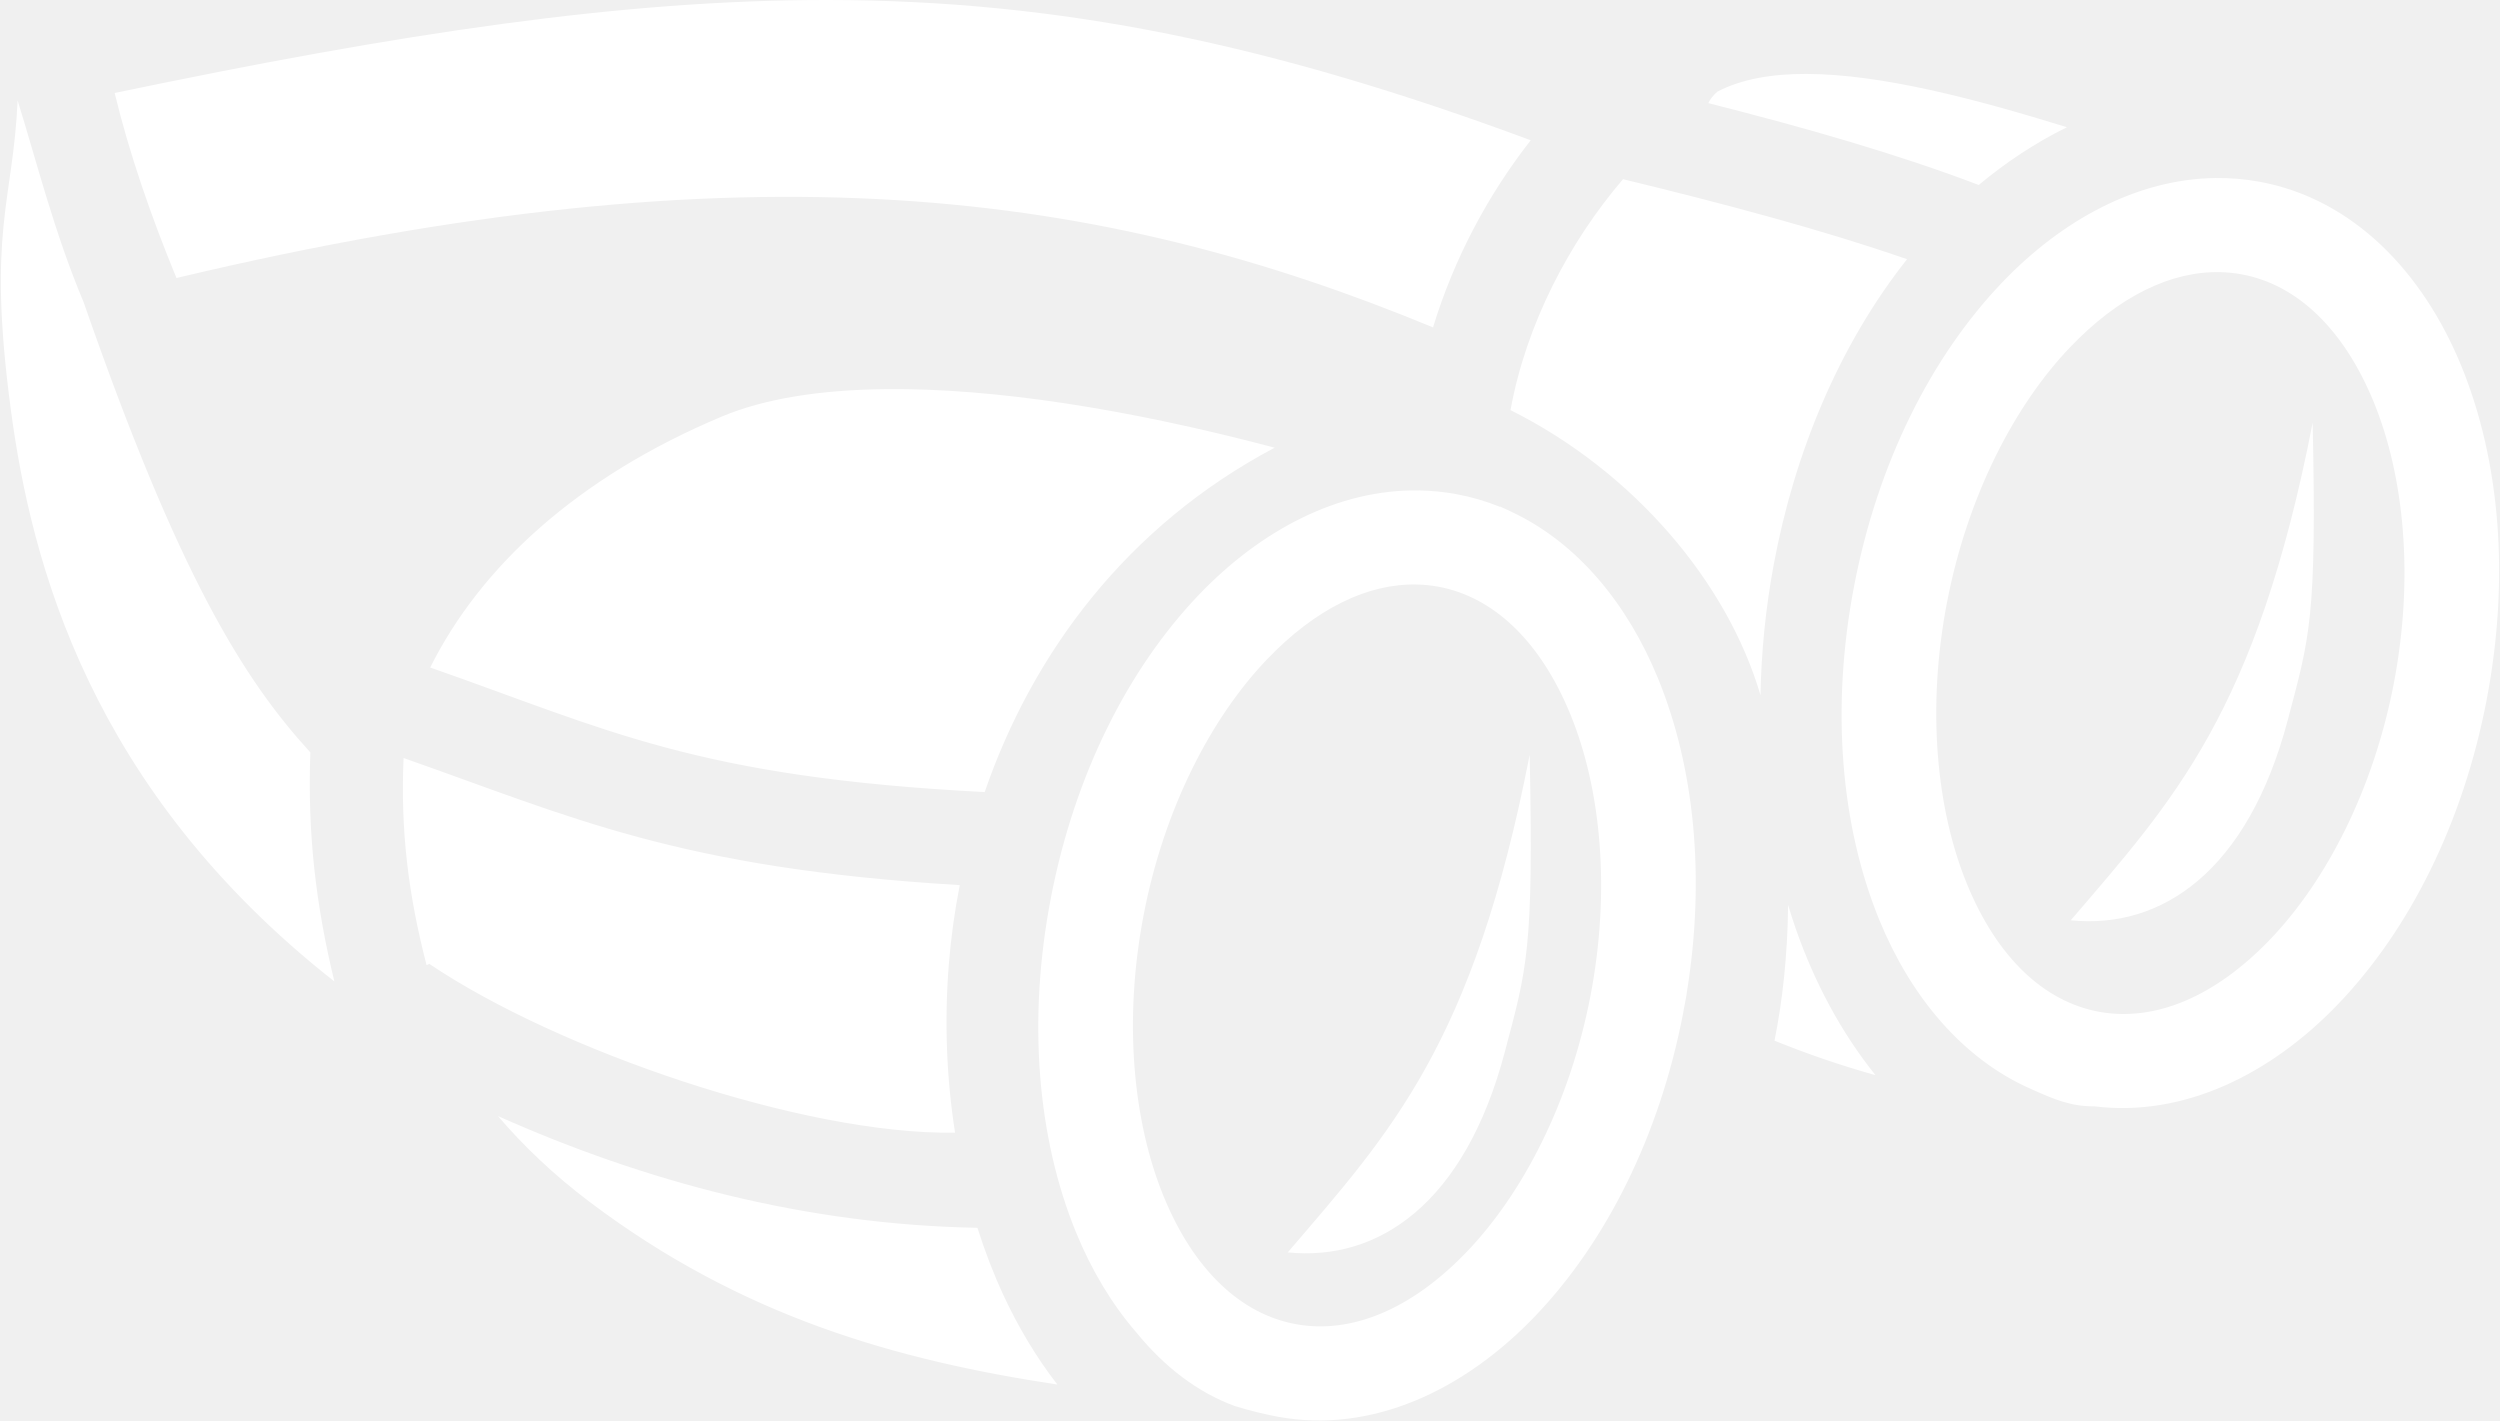
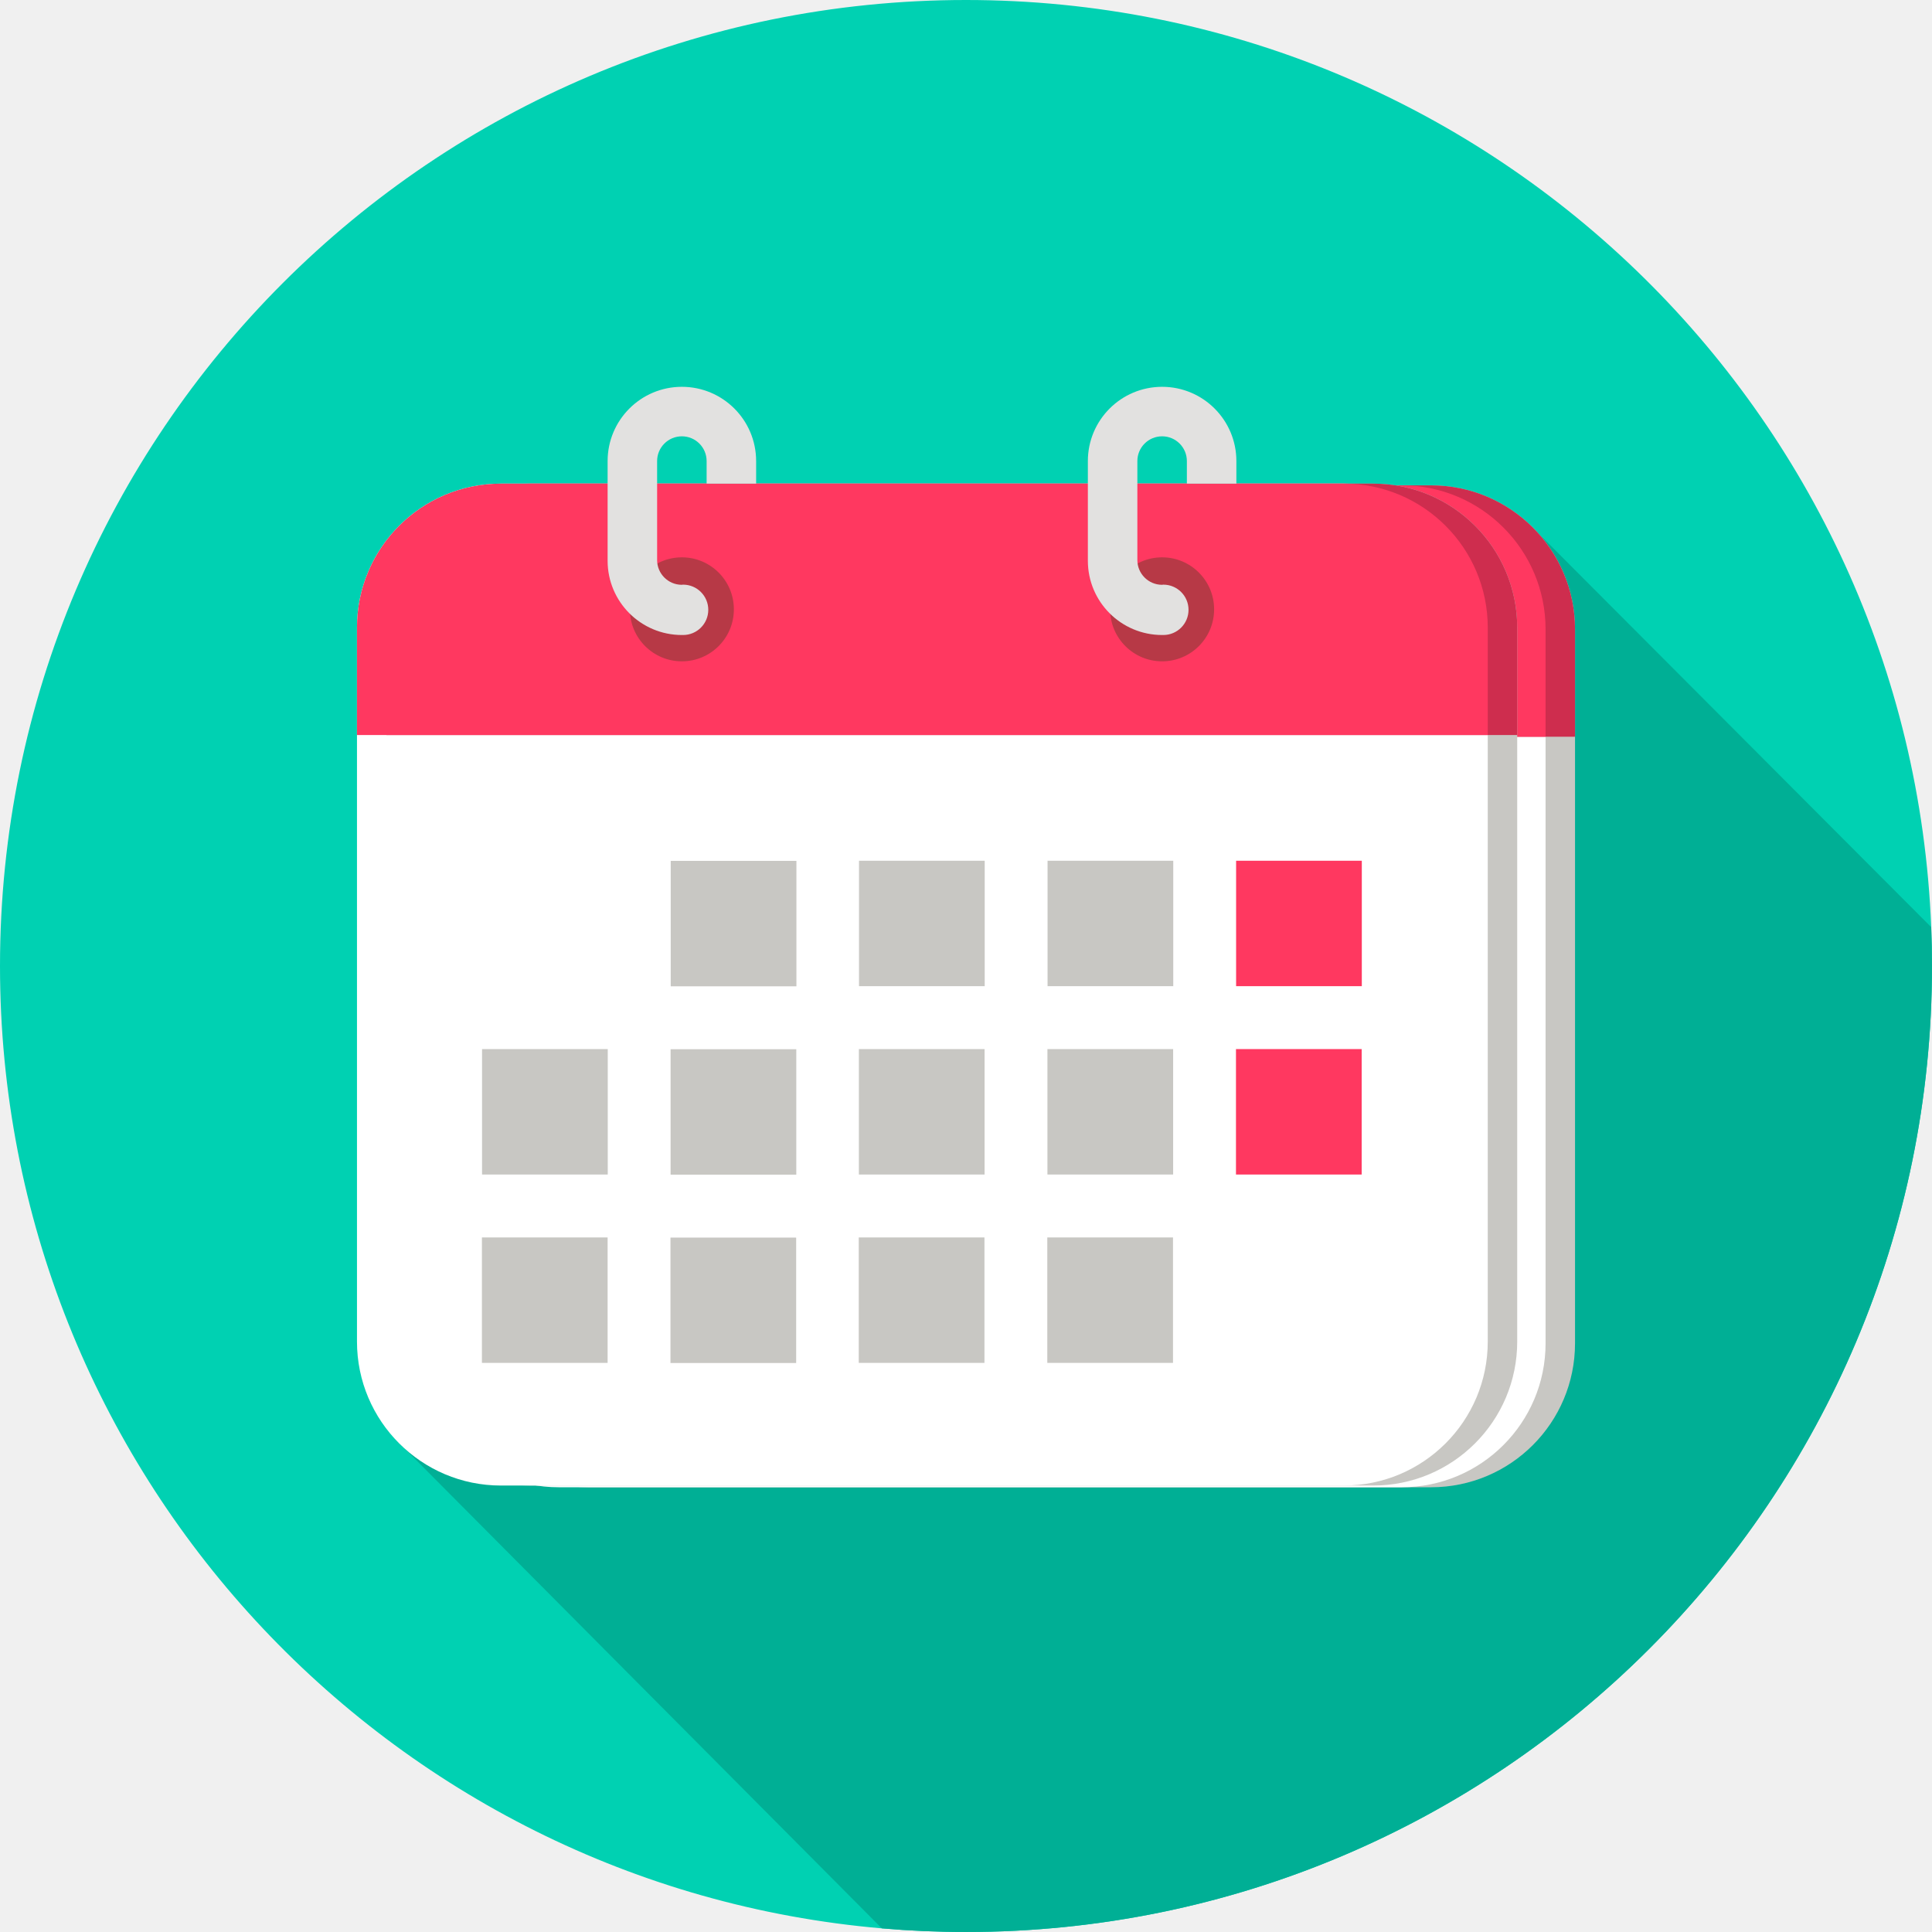
- <svg xmlns="http://www.w3.org/2000/svg" width="1.276in" height="0.725in" viewBox="0 0 32.399 18.421" version="1.1" id="svg8">
-   <defs id="defs2" />
-   <g id="layer1" transform="translate(-3.479785,-261.9639)">
-     <g id="g3795" transform="matrix(0.06793722,0,0,0.06793722,2.651678,254.0405)">
-       <path id="path3783" d="m 169.976,116.628 c -39.044,-0.035 -81.332,6.312 -136.06,17.752 2.786,11.553 6.997,23.69 11.796,35.318 109.813,-26.153 176.85,-16.624 239.863,9.426 4.03,-13.23 10.572,-25.413 18.648,-35.72 -49.595,-18.4 -89.864,-26.737 -134.246,-26.776 z m 186.87,14.11 c -6.61,-0.015 -12.398,0.99 -16.982,3.376 -0.79,0.68 -1.384,1.442 -1.734,2.2 18.56,4.702 36.184,9.745 51.613,15.628 5.153,-4.313 10.78,-8.04 16.833,-11.027 -17.658,-5.47 -35.56,-10.142 -49.732,-10.175 z m -341.454,5.063 c -0.89,19.648 -5.877,24.76 -1.288,59.096 3.89,29.1 15.095,72.413 61.754,109.08 -3.517,-14.455 -5.16,-28.265 -4.587,-43.724 -12.806,-14.01 -25.166,-33.834 -43.268,-85.906 -5.63,-13.404 -8.834,-26.383 -12.612,-38.547 z m 419.545,14.81 c -14.962,0.188 -29.31,7.998 -40.727,19.942 -13.532,14.156 -23.72,34.396 -28.234,57.824 -4.516,23.427 -2.557,45.88 4.785,63.843 5.976,14.622 15.925,26.615 29.078,32.332 h 0.002 c 4.374,1.97 7.517,3.288 12,3.265 17.044,2.097 33.69,-6.112 46.593,-19.61 13.533,-14.158 23.717,-34.396 28.233,-57.824 4.515,-23.426 2.56,-45.88 -4.78,-63.842 -7.343,-17.963 -20.684,-31.962 -38.59,-35.227 a 43.482,43.482 0 0 0 -8.36,-0.702 z m -113.092,0.222 c -10.18,11.86 -18.49,27.615 -21.48,44.08 23.602,11.794 41.428,32.958 47.72,54.432 0.148,-8.285 0.985,-16.61 2.5,-24.8 3.964,-21.45 12.488,-42.035 25.476,-58.436 -15.95,-5.543 -34.613,-10.52 -54.215,-15.277 z m 114.053,17.745 a 25.86,25.86 0 0 1 3.993,0.41 c 10.53,1.92 19.517,10.35 25.285,24.46 5.768,14.112 7.704,33.376 3.786,53.706 -3.918,20.33 -12.897,37.605 -23.527,48.726 -10.632,11.12 -22.15,15.812 -32.68,13.892 -10.53,-1.92 -19.517,-10.352 -25.284,-24.463 -5.768,-14.11 -7.702,-33.373 -3.783,-53.703 3.918,-20.33 12.894,-37.604 23.525,-48.725 9.302,-9.73 19.28,-14.54 28.685,-14.302 z m -254.61,22.328 c -12.71,0.12 -23.37,1.835 -31.446,5.224 -27.724,11.638 -46.134,28.764 -55.694,47.918 33.88,11.845 50.606,20.93 105.842,23.778 9.12,-26.446 27.087,-50.78 55.36,-65.742 -28.42,-7.515 -53.842,-11.37 -74.063,-11.177 z m 272.198,6.406 c -10.734,55.258 -26.578,72.102 -46.178,94.99 17.267,1.758 33.788,-9.264 41.44,-38.276 4.17,-15.812 5.536,-19.187 4.74,-56.715 z m -170.577,12.913 -0.066,0.022 c -15.41,-0.246 -30.24,7.657 -41.977,19.933 -13.532,14.157 -23.72,34.395 -28.234,57.823 -4.515,23.428 -2.557,45.882 4.785,63.844 2.92,7.144 6.79,13.658 11.517,19.12 5.406,6.65 11.756,11.463 18.757,14.042 2.697,0.853 5.81,1.6 8.315,2.065 17.906,3.266 35.553,-5.08 49.085,-19.237 13.532,-14.157 23.717,-34.397 28.232,-57.825 0.216,-1.492 0.55,-2.617 0.717,-4.068 3.55,-21.95 1.418,-42.855 -5.498,-59.775 -5.793,-14.175 -15.324,-25.876 -27.885,-31.788 -0.753,-0.37 -1.52,-0.728 -2.305,-1.068 v 0.062 a 43.235,43.235 0 0 0 -8.4,-2.434 43.435,43.435 0 0 0 -6.975,-0.693 8.534,8.534 0 0 1 -0.067,-0.022 z m -0.355,17.98 a 25.85,25.85 0 0 1 3.992,0.41 c 10.53,1.92 19.518,10.353 25.285,24.464 5.768,14.11 7.703,33.373 3.785,53.703 -3.918,20.33 -12.896,37.604 -23.527,48.724 -10.63,11.12 -22.147,15.813 -32.678,13.893 -10.53,-1.92 -19.517,-10.35 -25.285,-24.46 -5.767,-14.112 -7.7,-33.376 -3.783,-53.706 3.918,-20.33 12.895,-37.603 23.525,-48.724 9.302,-9.73 19.282,-14.54 28.686,-14.304 z m 21.47,32.497 c -10.736,55.26 -26.58,72.102 -46.18,94.99 17.268,1.76 33.787,-9.263 41.438,-38.275 4.17,-15.812 5.537,-19.187 4.74,-56.715 z m -214.96,0.62 c -0.603,14.054 0.94,26.203 4.392,39.542 l 0.516,-0.246 c 24.38,16.45 71.385,32.672 100.367,32.224 -1.63,-10.355 -2.06,-21.19 -1.193,-32.12 a 134.61,134.61 0 0 1 2.087,-15.135 c -53.818,-3.222 -74.207,-13.057 -106.168,-24.264 z m 264.29,28.05 c -0.09,9.523 -1.072,18.374 -2.595,25.904 a 179.038,179.038 0 0 0 19.27,6.586 c -6.608,-8.252 -11.652,-17.756 -15.186,-27.88 -0.53,-1.522 -1.022,-3.06 -1.488,-4.61 z m -246.27,40.3 c 4.936,5.788 10.722,11.266 17.384,16.3 29.055,21.964 58.6,30.283 89.398,34.95 -4.006,-5.177 -7.465,-10.95 -10.33,-17.138 -1.89,-4.08 -3.525,-8.36 -4.93,-12.783 -32.872,-0.606 -63.45,-8.824 -91.523,-21.33 z" style="fill:#ffffff" />
+ <svg xmlns="http://www.w3.org/2000/svg" width="1.42in" height="1.42in" viewBox="0 0 36.077 36.077" version="1.1" id="svg8">
+   <defs id="defs2">
+     <clipPath id="clipPath3715" clipPathUnits="userSpaceOnUse">
+       <path id="path3713" d="M 0,566 H 800 V 0 H 0 Z" />
+     </clipPath>
+     <linearGradient id="linearGradient3739" spreadMethod="pad" gradientTransform="matrix(162.3831,-152.5418,-152.5418,-162.3831,379.8535,294.4355)" gradientUnits="userSpaceOnUse" y2="0.009" x2="1.068" y1="0" x1="0">
+       <stop id="stop3733" offset="0" style="stop-opacity:1;stop-color:#00af95" />
+       <stop id="stop3735" offset="1" style="stop-opacity:1;stop-color:#00af95" />
+       <stop id="stop3737" offset="1" style="stop-opacity:0;stop-color:#009b84" />
+     </linearGradient>
+     <clipPath id="clipPath3749" clipPathUnits="userSpaceOnUse">
+       <path id="path3747" d="M 0,566 H 800 V 0 H 0 Z" />
+     </clipPath>
+   </defs>
+   <g id="layer1" transform="translate(-2.466913,-253.5427)">
+     <g transform="matrix(0.08850544,0,0,-0.08850544,-14.89692,296.6281)" id="g3707">
+       <g id="g3709">
+         <g clip-path="url(#clipPath3715)" id="g3711">
+           <g transform="translate(603.8105,283)" id="g3717">
+             <path id="path3719" style="fill:#00d1b2;fill-opacity:1;fill-rule:nonzero;stroke:none" d="m 0,0 c 0,-112.562 -91.249,-203.811 -203.811,-203.811 -5.983,0 -11.903,0.257 -17.758,0.764 -104.247,8.994 -186.052,96.47 -186.052,203.047 0,112.561 91.249,203.811 203.81,203.811 109.819,0 199.347,-86.859 203.646,-195.618 C -0.055,5.478 0,2.743 0,0" />
+           </g>
+         </g>
+       </g>
+       <g id="g3721">
+         <g id="g3723">
+           <g id="g3729">
+             <g id="g3731">
+               <path id="path3741" style="fill:url(#linearGradient3739);stroke:none" d="M 279.172,183.603 382.241,79.953 c 5.856,-0.506 11.775,-0.764 17.759,-0.764 v 0 c 112.562,0 203.811,91.249 203.811,203.811 v 0 c 0,2.743 -0.055,5.478 -0.166,8.193 v 0 l -83.037,83.258 z" />
+             </g>
+           </g>
+         </g>
+       </g>
+       <g id="g3743">
+         <g clip-path="url(#clipPath3749)" id="g3745">
+           <g transform="translate(528.498,354.0283)" id="g3751">
+             <path id="path3753" style="fill:#c8c7c3;fill-opacity:1;fill-rule:nonzero;stroke:none" d="m 0,0 v -150.629 c 0,-16.775 -13.602,-30.38 -30.379,-30.38 h -177.82 c -16.778,0 -30.379,13.605 -30.379,30.38 V 0 c 0,16.778 13.601,30.38 30.379,30.38 h 177.82 C -13.602,30.38 0,16.778 0,0" />
+           </g>
+           <g transform="translate(522.2842,354.0283)" id="g3755">
+             <path id="path3757" style="fill:#ffffff;fill-opacity:1;fill-rule:nonzero;stroke:none" d="m 0,0 v -150.629 c 0,-16.775 -13.602,-30.38 -30.38,-30.38 h -177.819 c -16.778,0 -30.379,13.605 -30.379,30.38 V 0 c 0,16.778 13.601,30.38 30.379,30.38 H -30.38 C -13.602,30.38 0,16.778 0,0" />
+           </g>
+           <g transform="translate(528.498,354.0283)" id="g3759">
+             <path id="path3761" style="fill:#ce2d4e;fill-opacity:1;fill-rule:nonzero;stroke:none" d="M 0,0 V -22.66 H -238.578 V 0 c 0,16.778 13.601,30.38 30.379,30.38 h 177.82 C -13.602,30.38 0,16.778 0,0" />
+           </g>
+           <g transform="translate(522.2842,354.0283)" id="g3763">
+             <path id="path3765" style="fill:#ff3860;fill-opacity:1;fill-rule:nonzero;stroke:none" d="M 0,0 V -22.66 H -238.578 V 0 c 0,16.778 13.601,30.38 30.379,30.38 H -30.38 C -13.602,30.38 0,16.778 0,0" />
+           </g>
+           <g transform="translate(516.3008,354.3906)" id="g3767">
+             <path id="path3769" style="fill:#c8c7c3;fill-opacity:1;fill-rule:nonzero;stroke:none" d="m 0,0 v -150.628 c 0,-16.777 -13.603,-30.38 -30.38,-30.38 h -177.819 c -16.778,0 -30.38,13.603 -30.38,30.38 V 0 c 0,16.778 13.602,30.38 30.38,30.38 H -30.38 C -13.603,30.38 0,16.778 0,0" />
+           </g>
+           <g transform="translate(510.0859,354.3906)" id="g3771">
+             <path id="path3773" style="fill:#ffffff;fill-opacity:1;fill-rule:nonzero;stroke:none" d="m 0,0 v -150.628 c 0,-16.777 -13.602,-30.38 -30.38,-30.38 h -177.818 c -16.778,0 -30.38,13.603 -30.38,30.38 V 0 c 0,16.778 13.602,30.38 30.38,30.38 H -30.38 C -13.602,30.38 0,16.778 0,0" />
+           </g>
+           <g transform="translate(516.3008,354.3906)" id="g3775">
+             <path id="path3777" style="fill:#ce2d4e;fill-opacity:1;fill-rule:nonzero;stroke:none" d="M 0,0 V -22.66 H -238.579 V 0 c 0,16.778 13.602,30.38 30.38,30.38 H -30.38 C -13.603,30.38 0,16.778 0,0" />
+           </g>
+           <g transform="translate(510.0859,354.3906)" id="g3779">
+             <path id="path3781" style="fill:#ff3860;fill-opacity:1;fill-rule:nonzero;stroke:none" d="M 0,0 V -22.66 H -238.578 V 0 c 0,16.778 13.602,30.38 30.38,30.38 H -30.38 C -13.602,30.38 0,16.778 0,0" />
+           </g>
+           <path id="path3783" style="fill:#c8c7c3;fill-opacity:1;fill-rule:nonzero;stroke:none" d="m 364.224,278.714 h -26.521 v 26.466 h 26.521 z" />
+           <path id="path3785" style="fill:#c8c7c3;fill-opacity:1;fill-rule:nonzero;stroke:none" d="m 403.949,278.743 h -26.521 v 26.463 h 26.521 z" />
+           <path id="path3787" style="fill:#c8c7c3;fill-opacity:1;fill-rule:nonzero;stroke:none" d="m 443.73,278.743 h -26.521 v 26.463 h 26.521 z" />
+           <path id="path3789" style="fill:#ff3860;fill-opacity:1;fill-rule:nonzero;stroke:none" d="M 483.512,278.743 H 456.99 v 26.463 h 26.522 z" />
+           <path id="path3791" style="fill:#c8c7c3;fill-opacity:1;fill-rule:nonzero;stroke:none" d="m 324.416,239.002 h -26.521 v 26.466 h 26.521 z" />
+           <path id="path3793" style="fill:#c8c7c3;fill-opacity:1;fill-rule:nonzero;stroke:none" d="m 364.196,238.974 h -26.521 v 26.466 h 26.521 z" />
+           <path id="path3795" style="fill:#c8c7c3;fill-opacity:1;fill-rule:nonzero;stroke:none" d="m 403.922,239.002 h -26.521 v 26.466 h 26.521 z" />
+           <path id="path3797" style="fill:#c8c7c3;fill-opacity:1;fill-rule:nonzero;stroke:none" d="m 443.704,239.002 h -26.521 v 26.466 h 26.521 z" />
+           <path id="path3799" style="fill:#ff3860;fill-opacity:1;fill-rule:nonzero;stroke:none" d="m 483.484,239.002 h -26.521 v 26.466 h 26.521 z" />
+           <path id="path3801" style="fill:#c8c7c3;fill-opacity:1;fill-rule:nonzero;stroke:none" d="m 324.388,199.262 h -26.521 v 26.466 h 26.521 z" />
+           <path id="path3803" style="fill:#c8c7c3;fill-opacity:1;fill-rule:nonzero;stroke:none" d="m 364.169,199.235 h -26.521 v 26.463 h 26.521 z" />
+           <path id="path3805" style="fill:#c8c7c3;fill-opacity:1;fill-rule:nonzero;stroke:none" d="m 403.895,199.262 h -26.521 v 26.466 h 26.521 z" />
+           <path id="path3807" style="fill:#c8c7c3;fill-opacity:1;fill-rule:nonzero;stroke:none" d="m 443.675,199.262 h -26.521 v 26.466 h 26.521 z" />
+           <g transform="translate(351.0264,358.25)" id="g3809">
+             <path id="path3811" style="fill:#b73946;fill-opacity:1;fill-rule:nonzero;stroke:none" d="m 0,0 c 0,-6.059 -4.912,-10.97 -10.972,-10.97 -6.059,0 -10.97,4.911 -10.97,10.97 0,6.059 4.911,10.971 10.97,10.971 C -4.912,10.971 0,6.059 0,0" />
+           </g>
+           <g transform="translate(355.7217,384.7705)" id="g3813">
+             <path id="path3815" style="fill:#e2e1e0;fill-opacity:1;fill-rule:nonzero;stroke:none" d="m 0,0 v 4.762 c 0,8.652 -7.016,15.667 -15.667,15.667 -8.652,0 -15.667,-7.015 -15.667,-15.667 v -21.031 c 0,-8.653 7.015,-15.668 15.667,-15.668 0.058,0 0.114,0.006 0.171,0.01 0.03,-0.001 0.058,-0.01 0.088,-0.01 2.934,0 5.312,2.379 5.312,5.313 0,2.935 -2.378,5.312 -5.312,5.312 -0.109,0 -0.211,-0.026 -0.317,-0.033 -2.857,0.033 -5.165,2.354 -5.165,5.218 V 4.762 c 0,2.884 2.338,5.222 5.223,5.222 2.884,0 5.222,-2.338 5.222,-5.222 V 0 Z" />
+           </g>
+           <g transform="translate(452.3506,358.25)" id="g3817">
+             <path id="path3819" style="fill:#b73946;fill-opacity:1;fill-rule:nonzero;stroke:none" d="m 0,0 c 0,-6.059 -4.912,-10.97 -10.972,-10.97 -6.059,0 -10.969,4.911 -10.969,10.97 0,6.059 4.91,10.971 10.969,10.971 C -4.912,10.971 0,6.059 0,0" />
+           </g>
+           <g transform="translate(457.0469,384.7705)" id="g3821">
+             <path id="path3823" style="fill:#e2e1e0;fill-opacity:1;fill-rule:nonzero;stroke:none" d="m 0,0 v 4.762 c 0,8.652 -7.016,15.667 -15.668,15.667 -8.652,0 -15.666,-7.015 -15.666,-15.667 v -21.031 c 0,-8.653 7.014,-15.668 15.666,-15.668 0.06,0 0.115,0.006 0.171,0.01 0.03,-0.001 0.058,-0.01 0.088,-0.01 2.934,0 5.313,2.379 5.313,5.313 0,2.935 -2.379,5.312 -5.313,5.312 -0.108,0 -0.21,-0.026 -0.317,-0.033 -2.857,0.033 -5.164,2.354 -5.164,5.218 V 4.762 c 0,2.884 2.338,5.222 5.222,5.222 2.884,0 5.224,-2.338 5.224,-5.222 V 0 Z" />
+           </g>
+         </g>
+       </g>
    </g>
+     <text xml:space="preserve" style="font-style:normal;font-variant:normal;font-weight:normal;font-stretch:normal;font-size:12.81px;line-height:1.25;font-family:'Open Sans';-inkscape-font-specification:'Open Sans';letter-spacing:0px;word-spacing:0px;fill:#ffffff;fill-opacity:1;stroke:none;stroke-width:0.32" x="39.409" y="288.312" id="text3884-3">
+       <tspan id="tspan3882-2" x="39.409" y="299.663" style="font-style:normal;font-variant:normal;font-weight:normal;font-stretch:normal;font-family:'Open Sans';-inkscape-font-specification:'Open Sans';fill:#ffffff;stroke-width:0.32" />
+     </text>
+     <text xml:space="preserve" style="font-style:normal;font-weight:normal;font-size:10.583px;line-height:1.25;font-family:sans-serif;letter-spacing:0px;word-spacing:0px;fill:#000000;fill-opacity:1;stroke:none;stroke-width:0.265" x="39.215" y="283.393" id="text86">
+       <tspan id="tspan84" x="39.215" y="293.048" style="stroke-width:0.265" />
+     </text>
  </g>
+   <g id="layer3" style="display:inline" transform="translate(-2.466913,-7.342718)" />
</svg>
